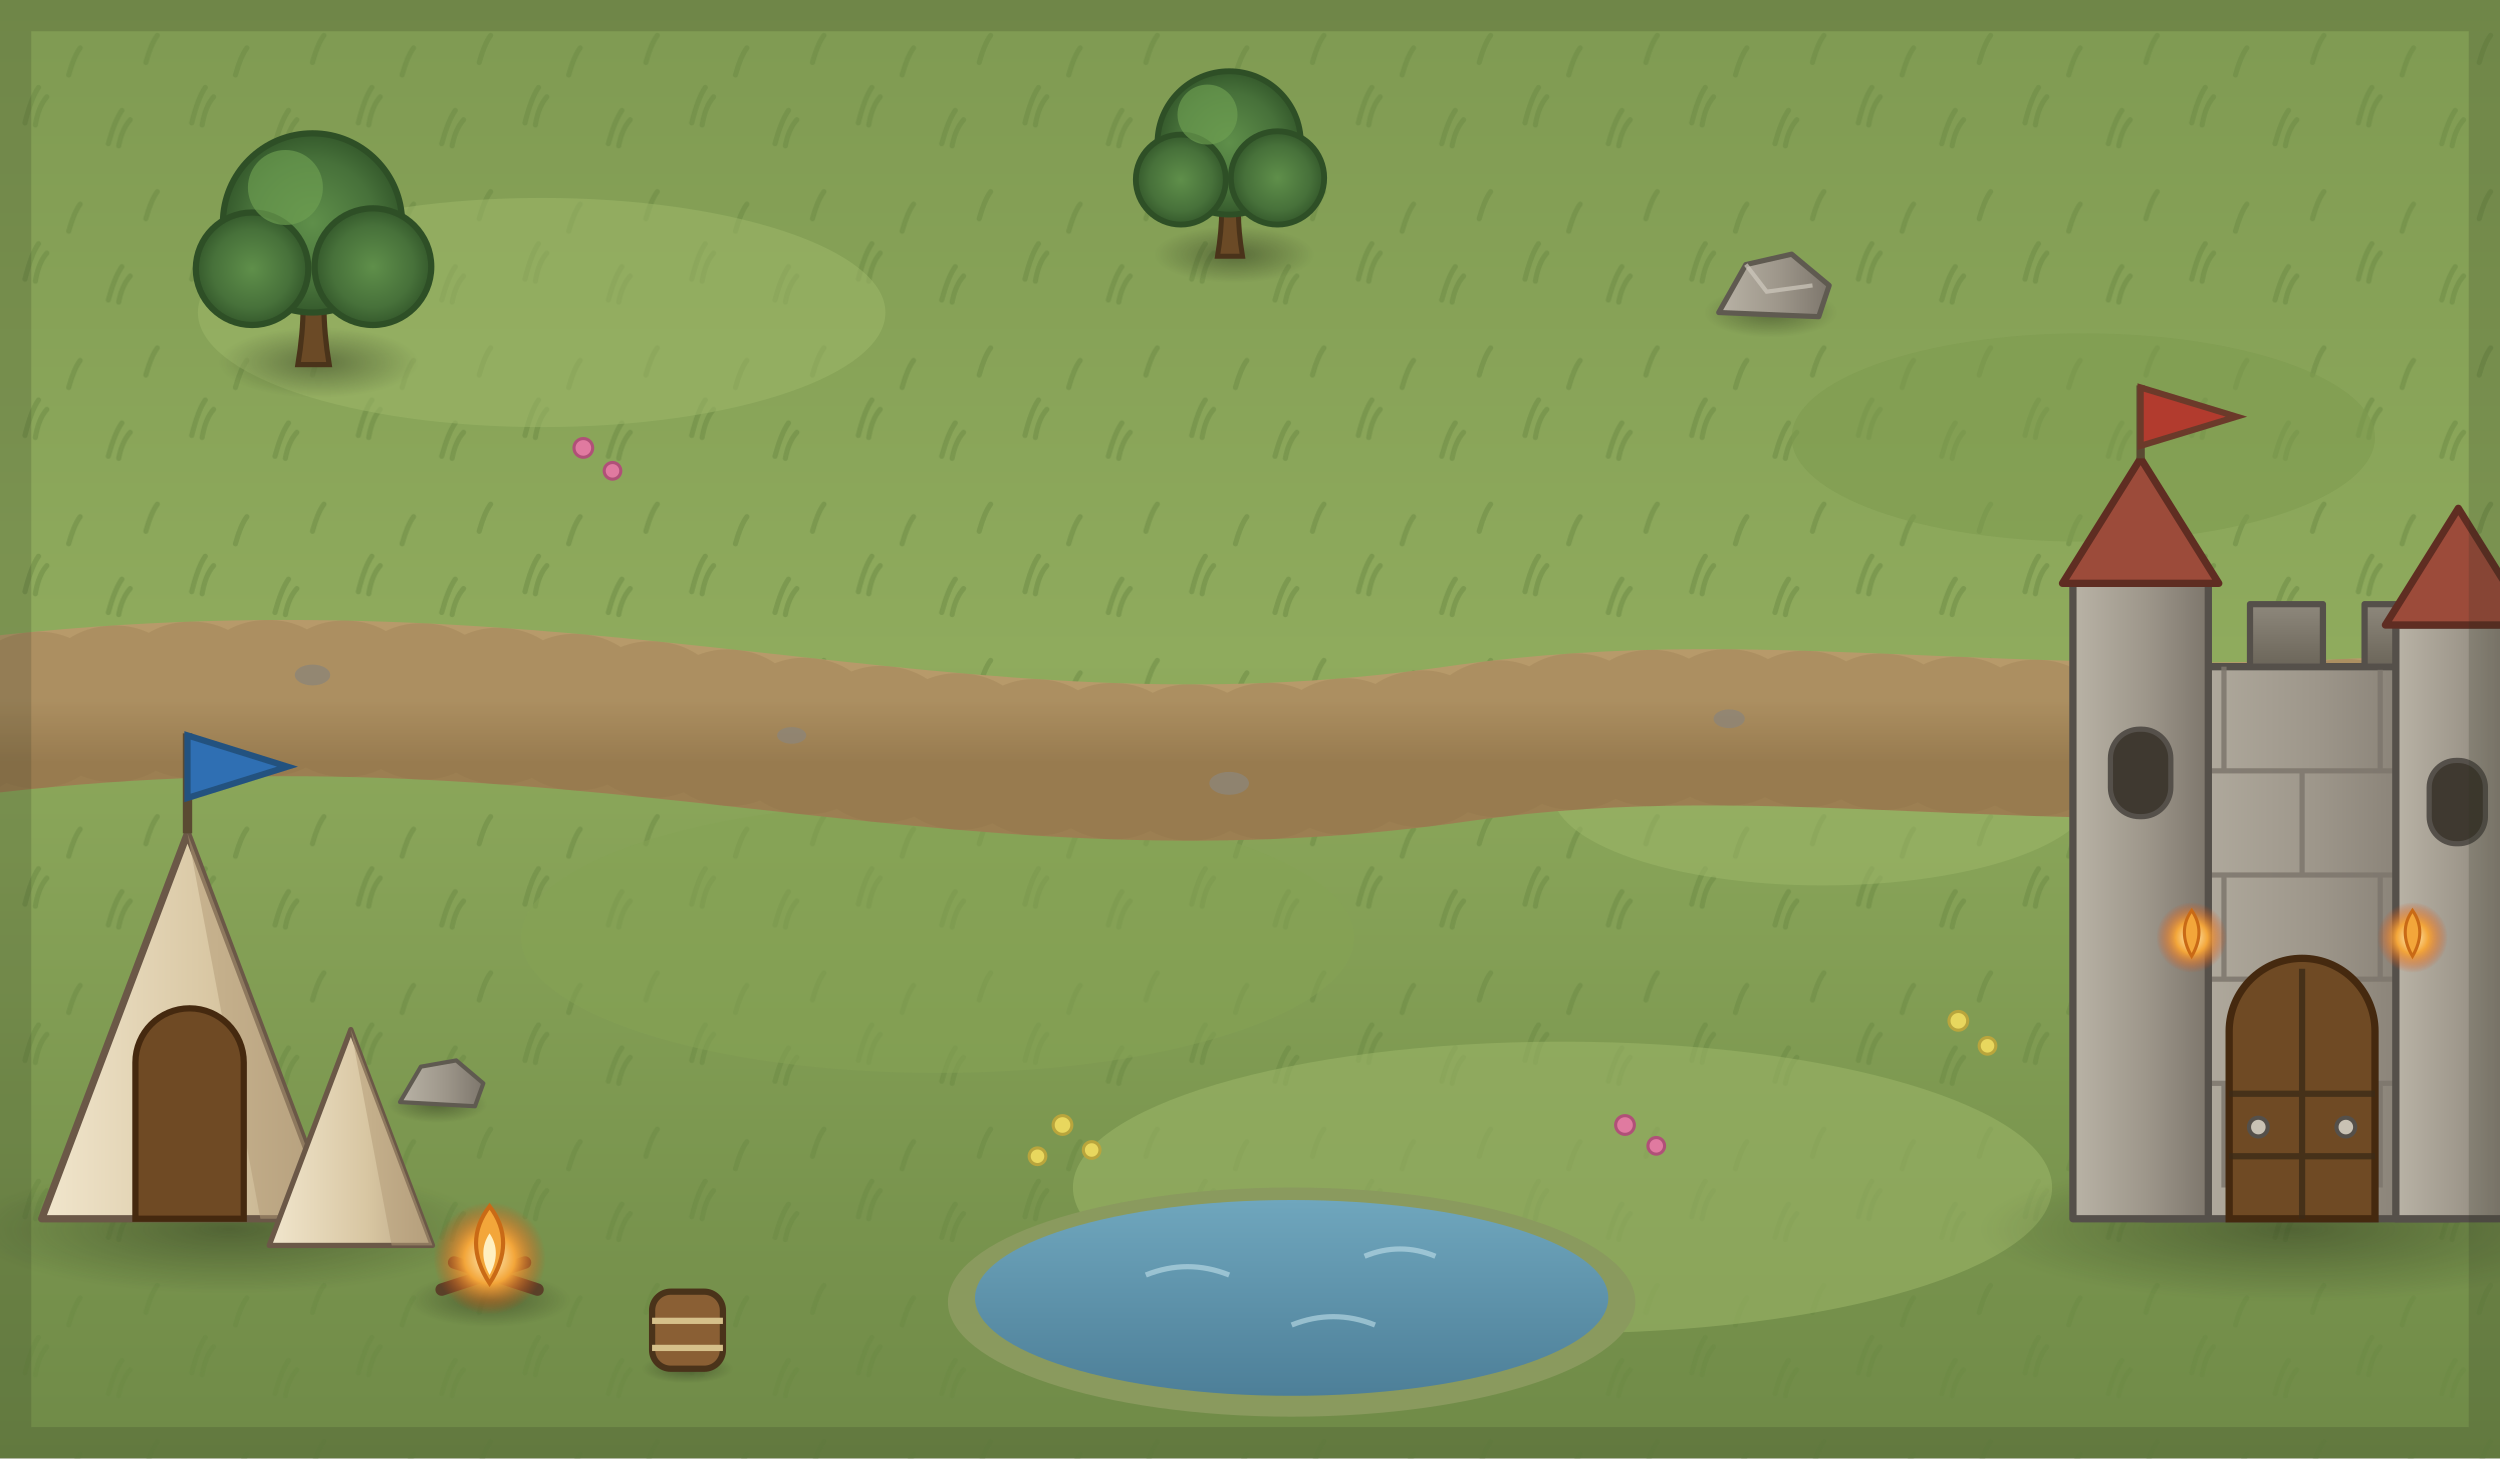
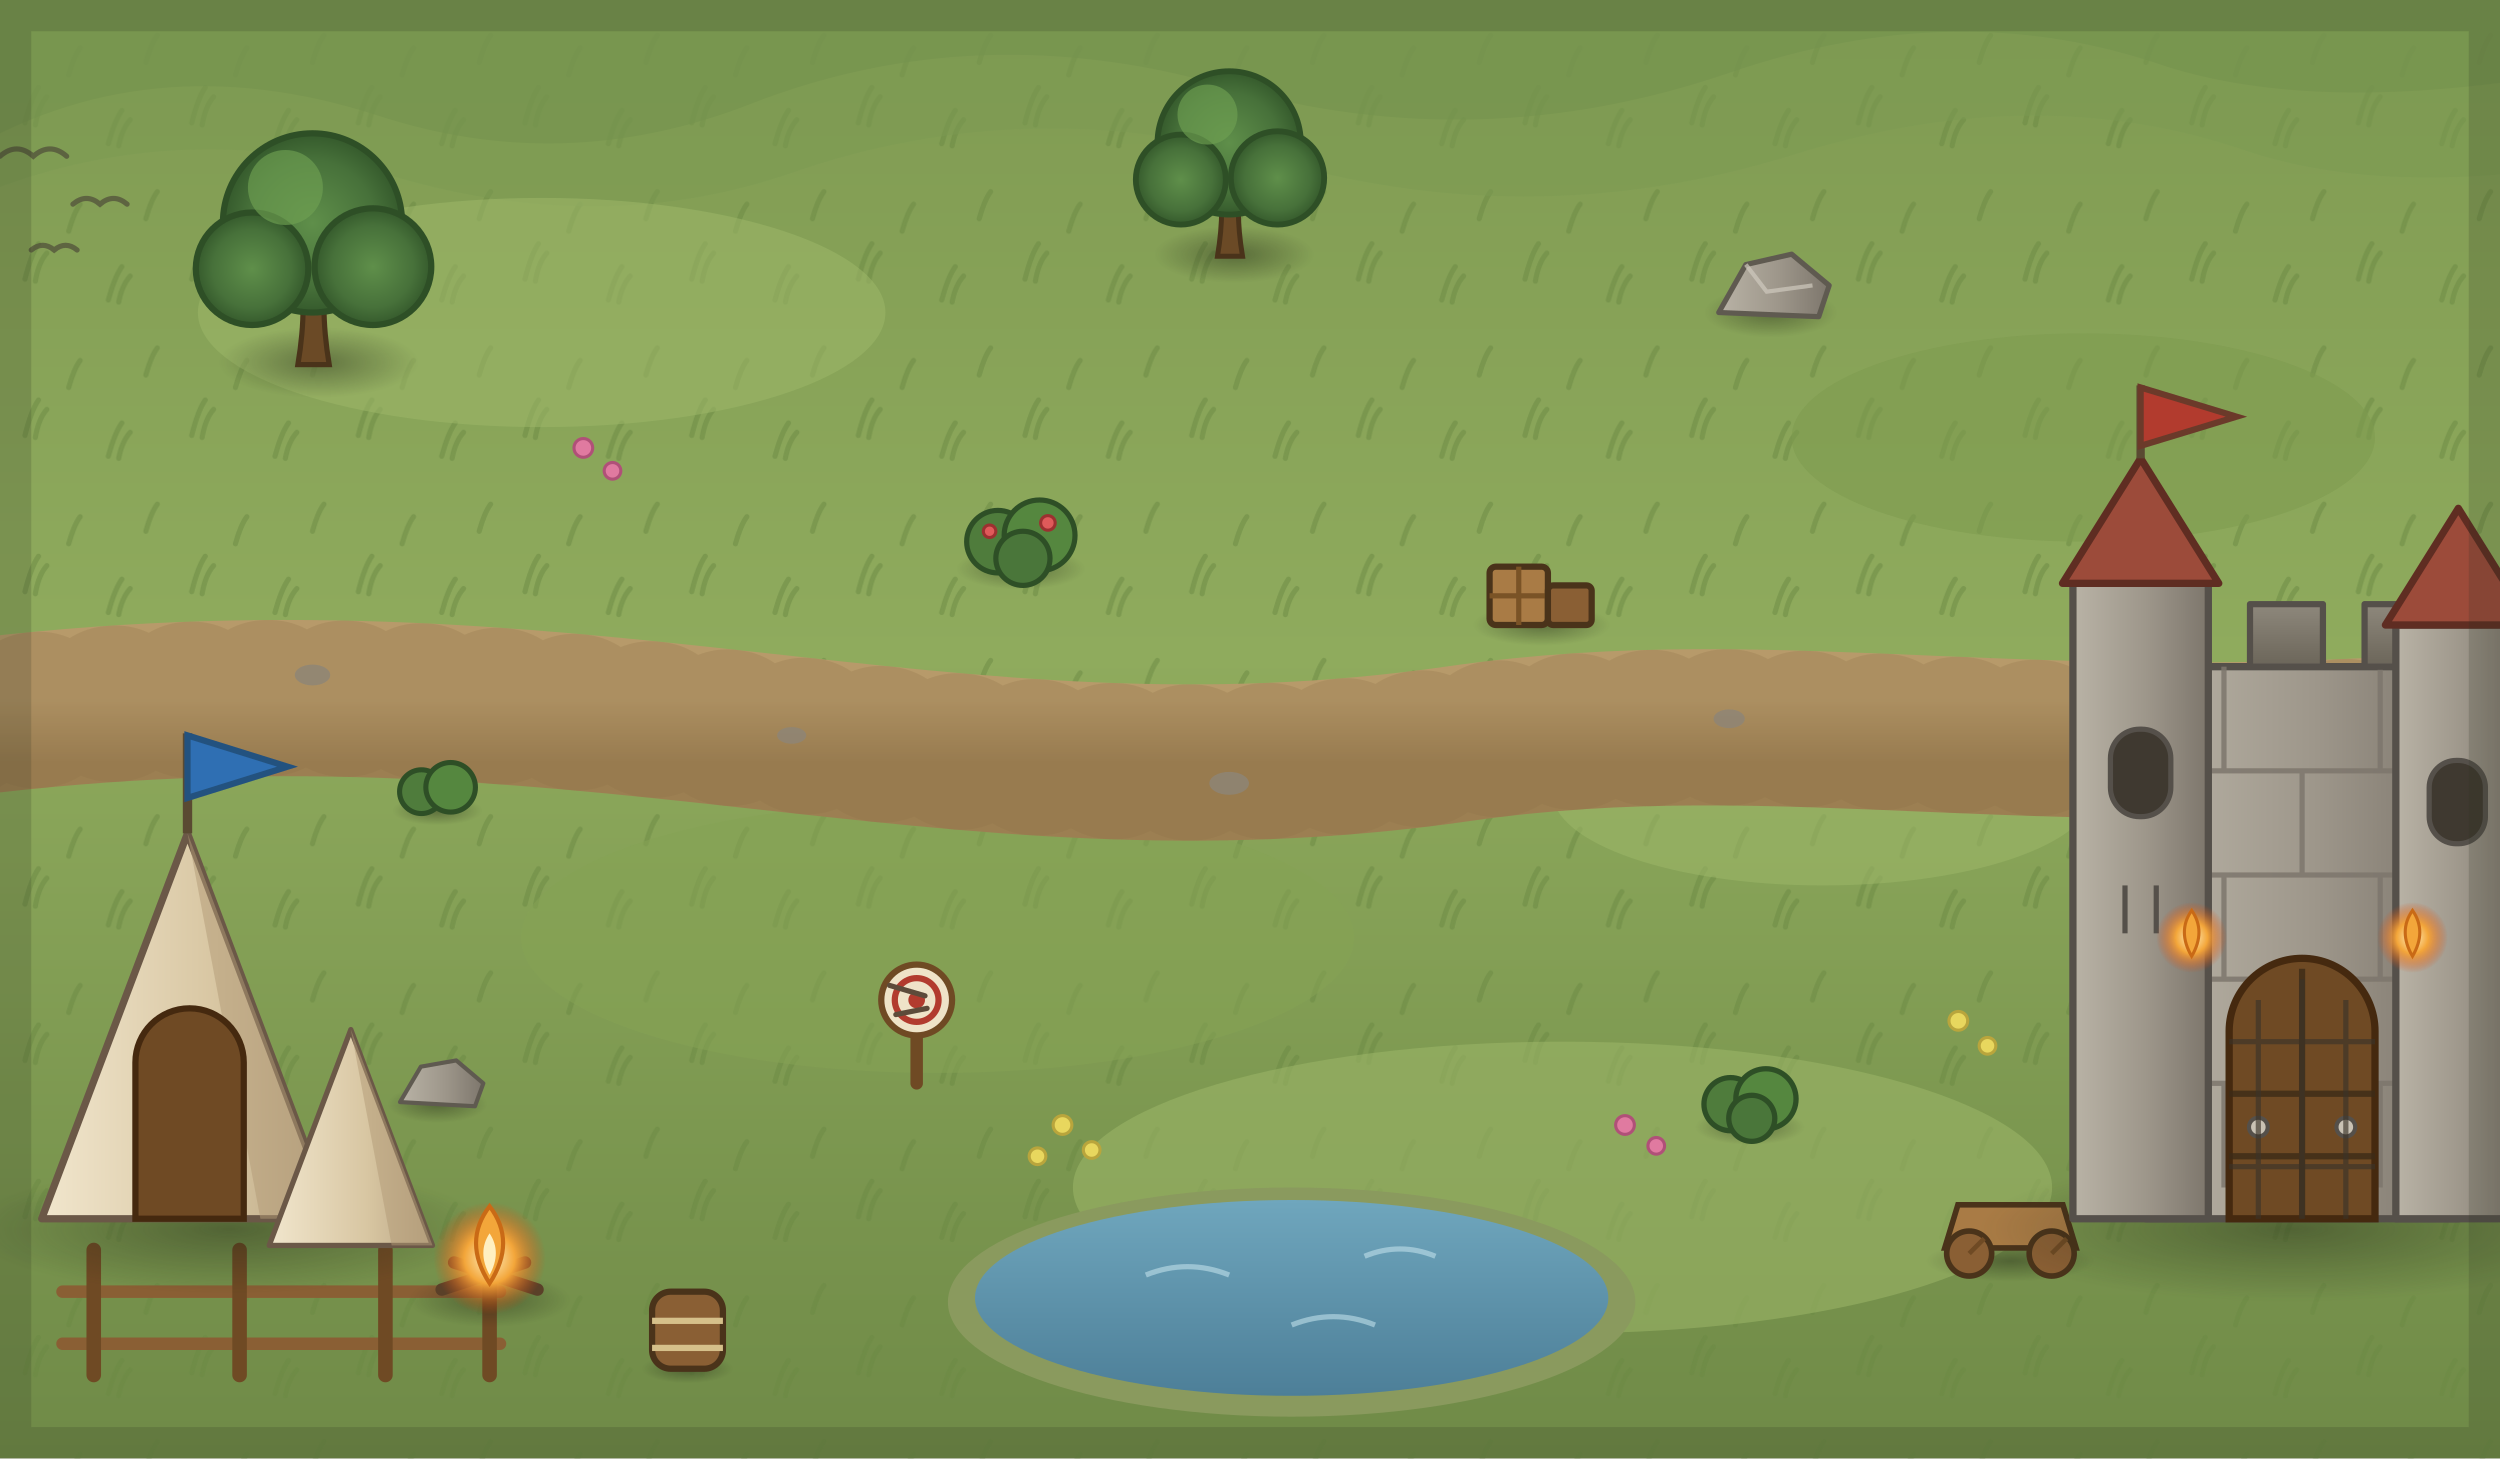
<svg xmlns="http://www.w3.org/2000/svg" viewBox="0 0 2400 1400" preserveAspectRatio="none" aria-hidden="true">
  <defs>
    <linearGradient id="ar-ground" x1="0" y1="0" x2="0" y2="1">
      <stop offset="0%" stop-color="#7f9a52" />
      <stop offset="45%" stop-color="#8fab5d" />
      <stop offset="100%" stop-color="#6f8a47" />
    </linearGradient>
    <linearGradient id="ar-road" x1="0" y1="0" x2="0" y2="1">
      <stop offset="0%" stop-color="#b79a6a" />
      <stop offset="100%" stop-color="#9c7f52" />
    </linearGradient>
    <linearGradient id="ar-stone" x1="0" y1="0" x2="1" y2="0">
      <stop offset="0%" stop-color="#b9b3a6" />
      <stop offset="55%" stop-color="#9d968a" />
      <stop offset="100%" stop-color="#7d766c" />
    </linearGradient>
    <linearGradient id="ar-stone-dark" x1="0" y1="0" x2="0" y2="1">
      <stop offset="0%" stop-color="#8e887c" />
      <stop offset="100%" stop-color="#6b6559" />
    </linearGradient>
    <linearGradient id="ar-canvas" x1="0" y1="0" x2="1" y2="0">
      <stop offset="0%" stop-color="#f1e6cd" />
      <stop offset="60%" stop-color="#d8c6a2" />
      <stop offset="100%" stop-color="#b7a382" />
    </linearGradient>
    <linearGradient id="ar-water" x1="0" y1="0" x2="0" y2="1">
      <stop offset="0%" stop-color="#6fa6bd" />
      <stop offset="100%" stop-color="#4d7f98" />
    </linearGradient>
    <radialGradient id="ar-leaf">
      <stop offset="0%" stop-color="#5f8f4a" />
      <stop offset="70%" stop-color="#47713a" />
      <stop offset="100%" stop-color="#355a2c" />
    </radialGradient>
    <radialGradient id="ar-fire">
      <stop offset="0%" stop-color="#fff0c2" />
      <stop offset="45%" stop-color="#f3a63a" />
      <stop offset="100%" stop-color="rgba(217,72,15,0)" />
    </radialGradient>
    <radialGradient id="ar-shadow">
      <stop offset="0%" stop-color="rgba(30,36,20,0.42)" />
      <stop offset="100%" stop-color="rgba(30,36,20,0)" />
    </radialGradient>
    <pattern id="ar-blades" width="160" height="150" patternUnits="userSpaceOnUse">
      <path d="M24 118 q6 -24 13 -34 M34 120 q3 -18 11 -27 M104 138 q6 -22 13 -32 M114 140 q3 -16 11 -25                M66 72 q5 -18 11 -26 M140 60 q5 -18 11 -26" fill="none" stroke="#6b8a44" stroke-width="5" stroke-linecap="round" opacity="0.5" />
    </pattern>
  </defs>
  <rect width="2400" height="1400" fill="url(#ar-ground)" />
  <rect width="2400" height="1400" fill="url(#ar-blades)" />
+   <g>
+     <path d="M-40 150 q180 -110 400 -40 q180 60 360 -10 q220 -86 460 -16 q240 68 480 -14 q220 -76 420 -6 q140 44 360 10 L2440 0 L-40 0 Z" fill="#6c8a48" opacity="0.55" />
+     <path d="M-40 196 q200 -90 420 -26 q200 58 380 -4 q230 -80 470 -10 q250 70 500 -10 q230 -70 430 0 q130 42 320 12 L2440 0 L-40 0 Z" fill="#7b9a52" opacity="0.5" />
+   </g>
  <g opacity="0.55">
    <ellipse cx="520" cy="300" rx="330" ry="110" fill="#9cb768" />
    <ellipse cx="1500" cy="1140" rx="470" ry="140" fill="#9cb768" />
    <ellipse cx="2000" cy="420" rx="280" ry="100" fill="#7d9a4e" />
    <ellipse cx="900" cy="900" rx="400" ry="130" fill="#85a254" />
    <ellipse cx="1750" cy="760" rx="260" ry="90" fill="#9cb768" />
  </g>
  <path d="M-40 690 C560 614 900 786 1400 714 C1720 668 1960 742 2440 694" fill="none" stroke="url(#ar-road)" stroke-width="150" stroke-linecap="round" />
  <path d="M-40 690 C560 614 900 786 1400 714 C1720 668 1960 742 2440 694" fill="none" stroke="#8c7046" stroke-width="150" stroke-linecap="round" opacity="0.25" stroke-dasharray="4 70" />
  <g fill="#8d8577" opacity="0.8">
    <ellipse cx="300" cy="648" rx="17" ry="10" />
    <ellipse cx="760" cy="706" rx="14" ry="8" />
    <ellipse cx="1180" cy="752" rx="19" ry="11" />
    <ellipse cx="1660" cy="690" rx="15" ry="9" />
    <ellipse cx="2050" cy="716" rx="18" ry="10" />
  </g>
  <g>
    <ellipse cx="1240" cy="1250" rx="330" ry="110" fill="#8a9a5e" />
    <ellipse cx="1240" cy="1246" rx="304" ry="94" fill="url(#ar-water)" />
    <g fill="none" stroke="#bfe0ea" stroke-width="5" opacity="0.6">
-       <path d="M1100 1224 q40 -16 80 0" />
-       <path d="M1240 1272 q40 -16 80 0" />
-       <path d="M1310 1206 q34 -14 68 0" />
+       <path class="ripple" d="M1100 1224 q40 -16 80 0" />
+       <path class="ripple slow" d="M1240 1272 q40 -16 80 0" />
+       <path class="ripple fast" d="M1310 1206 q34 -14 68 0" />
    </g>
  </g>
  <g>
    <ellipse cx="1700" cy="300" rx="64" ry="24" fill="url(#ar-shadow)" />
    <path d="M1650 300 l26 -46 44 -10 36 30 -10 30 Z" fill="url(#ar-stone)" stroke="#5f5a50" stroke-width="5" stroke-linejoin="round" />
    <path d="M1676 254 l20 26 44 -6" fill="none" stroke="#cfc9bd" stroke-width="4" opacity="0.7" />
    <ellipse cx="420" cy="1060" rx="48" ry="18" fill="url(#ar-shadow)" />
    <path d="M384 1058 l20 -34 34 -6 26 22 -8 22 Z" fill="url(#ar-stone)" stroke="#5f5a50" stroke-width="4" stroke-linejoin="round" />
  </g>
  <g>
    <g transform="translate(300 330)">
      <ellipse cx="6" cy="18" rx="96" ry="34" fill="url(#ar-shadow)" />
      <path d="M-14 20 q10 -60 0 -104 h30 q-10 44 0 104 Z" fill="#6b4a26" stroke="#4a331a" stroke-width="5" />
-       <circle cx="0" cy="-116" r="86" fill="url(#ar-leaf)" stroke="#2e4f26" stroke-width="6" />
-       <circle cx="-58" cy="-72" r="54" fill="url(#ar-leaf)" stroke="#2e4f26" stroke-width="6" />
-       <circle cx="58" cy="-74" r="56" fill="url(#ar-leaf)" stroke="#2e4f26" stroke-width="6" />
-       <circle cx="-26" cy="-150" r="36" fill="#6ea052" opacity="0.65" />
+       <g class="canopy">
+         <circle cx="0" cy="-116" r="86" fill="url(#ar-leaf)" stroke="#2e4f26" stroke-width="6" />
+         <circle cx="-58" cy="-72" r="54" fill="url(#ar-leaf)" stroke="#2e4f26" stroke-width="6" />
+         <circle cx="58" cy="-74" r="56" fill="url(#ar-leaf)" stroke="#2e4f26" stroke-width="6" />
+         <circle cx="-26" cy="-150" r="36" fill="#6ea052" opacity="0.65" />
+       </g>
    </g>
    <g transform="translate(1180 230) scale(0.8)">
      <ellipse cx="6" cy="18" rx="96" ry="34" fill="url(#ar-shadow)" />
      <path d="M-14 20 q10 -60 0 -104 h30 q-10 44 0 104 Z" fill="#6b4a26" stroke="#4a331a" stroke-width="6" />
-       <circle cx="0" cy="-116" r="86" fill="url(#ar-leaf)" stroke="#2e4f26" stroke-width="7" />
-       <circle cx="-58" cy="-72" r="54" fill="url(#ar-leaf)" stroke="#2e4f26" stroke-width="7" />
-       <circle cx="58" cy="-74" r="56" fill="url(#ar-leaf)" stroke="#2e4f26" stroke-width="7" />
-       <circle cx="-26" cy="-150" r="36" fill="#6ea052" opacity="0.65" />
+       <g class="canopy slow">
+         <circle cx="0" cy="-116" r="86" fill="url(#ar-leaf)" stroke="#2e4f26" stroke-width="7" />
+         <circle cx="-58" cy="-72" r="54" fill="url(#ar-leaf)" stroke="#2e4f26" stroke-width="7" />
+         <circle cx="58" cy="-74" r="56" fill="url(#ar-leaf)" stroke="#2e4f26" stroke-width="7" />
+         <circle cx="-26" cy="-150" r="36" fill="#6ea052" opacity="0.65" />
+       </g>
    </g>
    <g transform="translate(2140 1120) scale(0.9)">
      <ellipse cx="6" cy="18" rx="96" ry="34" fill="url(#ar-shadow)" />
      <path d="M-14 20 q10 -60 0 -104 h30 q-10 44 0 104 Z" fill="#6b4a26" stroke="#4a331a" stroke-width="6" />
-       <circle cx="0" cy="-116" r="86" fill="url(#ar-leaf)" stroke="#2e4f26" stroke-width="7" />
-       <circle cx="-58" cy="-72" r="54" fill="url(#ar-leaf)" stroke="#2e4f26" stroke-width="7" />
-       <circle cx="58" cy="-74" r="56" fill="url(#ar-leaf)" stroke="#2e4f26" stroke-width="7" />
-       <circle cx="-26" cy="-150" r="36" fill="#6ea052" opacity="0.65" />
+       <g class="canopy slow">
+         <circle cx="0" cy="-116" r="86" fill="url(#ar-leaf)" stroke="#2e4f26" stroke-width="7" />
+         <circle cx="-58" cy="-72" r="54" fill="url(#ar-leaf)" stroke="#2e4f26" stroke-width="7" />
+         <circle cx="58" cy="-74" r="56" fill="url(#ar-leaf)" stroke="#2e4f26" stroke-width="7" />
+         <circle cx="-26" cy="-150" r="36" fill="#6ea052" opacity="0.65" />
+       </g>
    </g>
  </g>
  <g>
    <g fill="#e8d75e" stroke="#b9a53c" stroke-width="3">
      <circle cx="1020" cy="1080" r="9" />
      <circle cx="1048" cy="1104" r="8" />
      <circle cx="996" cy="1110" r="8" />
      <circle cx="1880" cy="980" r="9" />
      <circle cx="1908" cy="1004" r="8" />
    </g>
    <g fill="#e07aa0" stroke="#b05078" stroke-width="3">
      <circle cx="560" cy="430" r="9" />
      <circle cx="588" cy="452" r="8" />
      <circle cx="1560" cy="1080" r="9" />
      <circle cx="1590" cy="1100" r="8" />
    </g>
  </g>
  <g>
+     <g transform="translate(980 520)">
+       <ellipse cx="0" cy="26" rx="62" ry="20" fill="url(#ar-shadow)" />
+       <circle cx="-22" cy="0" r="30" fill="#4f7c3c" stroke="#2e4f26" stroke-width="5" />
+       <circle cx="18" cy="-6" r="34" fill="#55873f" stroke="#2e4f26" stroke-width="5" />
+       <circle cx="2" cy="16" r="26" fill="#4a763a" stroke="#2e4f26" stroke-width="5" />
+       <circle cx="26" cy="-18" r="7" fill="#e05a5a" stroke="#9c3030" stroke-width="3" />
+       <circle cx="-30" cy="-10" r="6" fill="#e05a5a" stroke="#9c3030" stroke-width="3" />
+     </g>
+     <g transform="translate(1680 1060) scale(0.85)">
+       <ellipse cx="0" cy="26" rx="62" ry="20" fill="url(#ar-shadow)" />
+       <circle cx="-22" cy="0" r="30" fill="#4f7c3c" stroke="#2e4f26" stroke-width="6" />
+       <circle cx="18" cy="-6" r="34" fill="#55873f" stroke="#2e4f26" stroke-width="6" />
+       <circle cx="2" cy="16" r="26" fill="#4a763a" stroke="#2e4f26" stroke-width="6" />
+     </g>
+     <g transform="translate(420 760) scale(0.7)">
+       <ellipse cx="0" cy="26" rx="62" ry="20" fill="url(#ar-shadow)" />
+       <circle cx="-22" cy="0" r="30" fill="#4f7c3c" stroke="#2e4f26" stroke-width="7" />
+       <circle cx="18" cy="-6" r="34" fill="#55873f" stroke="#2e4f26" stroke-width="7" />
+     </g>
+   </g>
+   <g stroke="#4a331a" stroke-width="5" stroke-linecap="round">
+     <g>
+       <path d="M60 1240 h420" stroke="#8a5f34" stroke-width="12" />
+       <path d="M60 1290 h420" stroke="#8a5f34" stroke-width="12" />
+       <path d="M90 1200 v120 M230 1200 v120 M370 1200 v120 M470 1200 v120" stroke="#6f4a24" stroke-width="14" />
+     </g>
+     <g transform="translate(880 980)">
+       <path d="M0 60 v-48" stroke="#6f4a24" stroke-width="12" />
+       <circle cx="0" cy="-20" r="34" fill="#efe3c8" stroke="#6f4a24" stroke-width="6" />
+       <circle cx="0" cy="-20" r="21" fill="none" stroke="#b23b2e" stroke-width="6" />
+       <circle cx="0" cy="-20" r="8" fill="#b23b2e" stroke="none" />
+       <path d="M-26 -34 l34 10 M-20 -6 l30 -6" stroke="#5d4b3a" stroke-width="5" />
+     </g>
+   </g>
+   <g>
+     <g transform="translate(1480 560)">
+       <ellipse cx="0" cy="40" rx="66" ry="20" fill="url(#ar-shadow)" />
+       <rect x="-50" y="-16" width="56" height="56" rx="6" fill="#a97b45" stroke="#4a331a" stroke-width="6" />
+       <path d="M-50 12 h56 M-22 -16 v56" stroke="#7a5326" stroke-width="5" />
+       <rect x="6" y="2" width="42" height="38" rx="5" fill="#8a5f34" stroke="#4a331a" stroke-width="6" />
+     </g>
+     <g transform="translate(1930 1180) scale(0.9)">
+       <ellipse cx="0" cy="34" rx="90" ry="22" fill="url(#ar-shadow)" />
+       <path d="M-70 20 h140 l-14 -46 h-112 Z" fill="#a97b45" stroke="#4a331a" stroke-width="6" />
+       <circle cx="-44" cy="26" r="24" fill="#8a5f34" stroke="#4a331a" stroke-width="6" />
+       <circle cx="44" cy="26" r="24" fill="#8a5f34" stroke="#4a331a" stroke-width="6" />
+       <path d="M-44 26 l16 -16 M44 26 l16 -16" stroke="#6f4a24" stroke-width="5" />
+     </g>
+   </g>
+   <g>
    <ellipse cx="2200" cy="1180" rx="300" ry="70" fill="url(#ar-shadow)" />
    <path d="M2060 1170 V640 h300 v530 Z" fill="url(#ar-stone)" stroke="#55504a" stroke-width="7" stroke-linejoin="round" />
    <g stroke="#7d766c" stroke-width="5" opacity="0.85">
      <path d="M2060 740 h300 M2060 840 h300 M2060 940 h300 M2060 1040 h300" />
      <path d="M2135 640 v100 M2210 740 v100 M2285 640 v100 M2135 840 v100 M2285 840 v100 M2210 940 v100 M2135 1040 v100 M2285 1040 v100" />
    </g>
    <g fill="url(#ar-stone-dark)" stroke="#55504a" stroke-width="6" stroke-linejoin="round">
      <path d="M2050 640 h70 v-60 h-70 Z" />
      <path d="M2160 640 h70 v-60 h-70 Z" />
      <path d="M2270 640 h70 v-60 h-70 Z" />
    </g>
    <path d="M2140 1170 v-180 a70 70 0 0 1 140 0 v180 Z" fill="#6f4a24" stroke="#45290f" stroke-width="7" />
    <g stroke="#3c2a16" stroke-width="6" opacity="0.8">
      <path d="M2210 1170 V930" />
      <path d="M2140 1050 h140" />
      <path d="M2140 1110 h140" />
    </g>
    <g fill="#c9c2b4" stroke="#55504a" stroke-width="4">
      <circle cx="2168" cy="1082" r="9" />
      <circle cx="2252" cy="1082" r="9" />
    </g>
+     <g stroke="#3a3228" stroke-width="5" opacity="0.65">
+       <path d="M2168 960 v210 M2210 940 v230 M2252 960 v210" />
+       <path d="M2140 1000 h140 M2140 1120 h140" />
+     </g>
+     <g fill="#6f8a47" opacity="0.5">
+       <path d="M2060 980 q24 -16 44 2 q-20 14 -44 -2 Z" />
+       <path d="M2330 860 q26 -14 46 4 q-22 14 -46 -4 Z" />
+     </g>
    <g>
      <path d="M1990 1170 V560 h130 v610 Z" fill="url(#ar-stone)" stroke="#55504a" stroke-width="7" stroke-linejoin="round" />
      <path d="M1980 560 h150 l-75 -120 Z" fill="#9c4b3a" stroke="#5f2d22" stroke-width="7" stroke-linejoin="round" />
      <rect x="2026" y="700" width="58" height="84" rx="28" fill="#3f3930" stroke="#55504a" stroke-width="5" />
+       <g stroke="#55504a" stroke-width="5">
+         <path d="M2040 850 v46 M2070 850 v46" />
+       </g>
      <path d="M2055 440 v-70" stroke="#5a4a32" stroke-width="8" />
-       <path d="M2055 372 l92 28 -92 28 Z" fill="#b23b2e" stroke="#6b3a2a" stroke-width="6" />
+       <path class="banner" d="M2055 372 l92 28 -92 28 Z" fill="#b23b2e" stroke="#6b3a2a" stroke-width="6" />
    </g>
    <g>
      <path d="M2300 1170 V600 h120 v570 Z" fill="url(#ar-stone)" stroke="#55504a" stroke-width="7" stroke-linejoin="round" />
      <path d="M2290 600 h140 l-70 -112 Z" fill="#9c4b3a" stroke="#5f2d22" stroke-width="7" stroke-linejoin="round" />
      <rect x="2332" y="730" width="54" height="80" rx="26" fill="#3f3930" stroke="#55504a" stroke-width="5" />
    </g>
    <g>
      <circle cx="2104" cy="900" r="34" fill="url(#ar-fire)" />
-       <path d="M2104 918 q-14 -24 0 -44 q14 20 0 44 Z" fill="#f3a63a" stroke="#c96a16" stroke-width="3" />
+       <path class="flame" d="M2104 918 q-14 -24 0 -44 q14 20 0 44 Z" fill="#f3a63a" stroke="#c96a16" stroke-width="3" />
      <circle cx="2316" cy="900" r="34" fill="url(#ar-fire)" />
-       <path d="M2316 918 q-14 -24 0 -44 q14 20 0 44 Z" fill="#f3a63a" stroke="#c96a16" stroke-width="3" />
+       <path class="flame slow" d="M2316 918 q-14 -24 0 -44 q14 20 0 44 Z" fill="#f3a63a" stroke="#c96a16" stroke-width="3" />
    </g>
  </g>
  <g>
    <ellipse cx="220" cy="1180" rx="250" ry="62" fill="url(#ar-shadow)" />
    <g>
      <path d="M40 1170 L180 800 L320 1170 Z" fill="url(#ar-canvas)" stroke="#6b5847" stroke-width="7" stroke-linejoin="round" />
      <path d="M180 800 L320 1170 L250 1170 Z" fill="#b19a76" opacity="0.5" />
      <path d="M130 1170 v-150 a52 52 0 0 1 104 0 v150 Z" fill="#6f4a24" stroke="#45290f" stroke-width="6" />
      <path d="M180 800 v-96" stroke="#5a4a32" stroke-width="9" />
-       <path d="M180 706 l96 30 -96 30 Z" fill="#2f6fb3" stroke="#23527f" stroke-width="6" />
+       <path class="banner slow" d="M180 706 l96 30 -96 30 Z" fill="#2f6fb3" stroke="#23527f" stroke-width="6" />
    </g>
    <g transform="translate(236 1134) scale(0.56)">
      <path d="M40 110 L180 -260 L320 110 Z" fill="url(#ar-canvas)" stroke="#6b5847" stroke-width="9" stroke-linejoin="round" />
      <path d="M180 -260 L320 110 L250 110 Z" fill="#b19a76" opacity="0.5" />
    </g>
    <g transform="translate(470 1222)">
      <ellipse cx="0" cy="26" rx="78" ry="26" fill="url(#ar-shadow)" />
      <g stroke="#5a4028" stroke-width="12" stroke-linecap="round">
        <path d="M-46 16 L34 -10" />
        <path d="M46 16 L-34 -10" />
      </g>
      <circle cx="0" cy="-14" r="54" fill="url(#ar-fire)" />
-       <path d="M0 10 q-26 -40 0 -74 q26 34 0 74 Z" fill="#f3a63a" stroke="#c96a16" stroke-width="4" />
-       <path d="M0 2 q-12 -22 0 -40 q12 18 0 40 Z" fill="#fff0c2" />
+       <path class="flame" d="M0 10 q-26 -40 0 -74 q26 34 0 74 Z" fill="#f3a63a" stroke="#c96a16" stroke-width="4" />
+       <path class="flame fast" d="M0 2 q-12 -22 0 -40 q12 18 0 40 Z" fill="#fff0c2" />
    </g>
    <g transform="translate(660 1300)">
      <ellipse cx="0" cy="14" rx="44" ry="14" fill="url(#ar-shadow)" />
      <rect x="-34" y="-60" width="68" height="74" rx="18" fill="#8a5f34" stroke="#4a331a" stroke-width="6" />
      <path d="M-34 -32 h68 M-34 -6 h68" stroke="#d6c08a" stroke-width="6" />
    </g>
  </g>
+   <g class="birds" fill="none" stroke="#4a4536" stroke-width="5" stroke-linecap="round" opacity="0.65">
+     <path d="M0 150 q16 -14 32 0 q16 -14 32 0" />
+     <path d="M70 196 q13 -11 26 0 q13 -11 26 0" />
+     <path d="M30 240 q11 -9 22 0 q11 -9 22 0" />
+   </g>
  <rect width="2400" height="1400" fill="none" stroke="rgba(40,46,28,0.18)" stroke-width="60" />
</svg>
